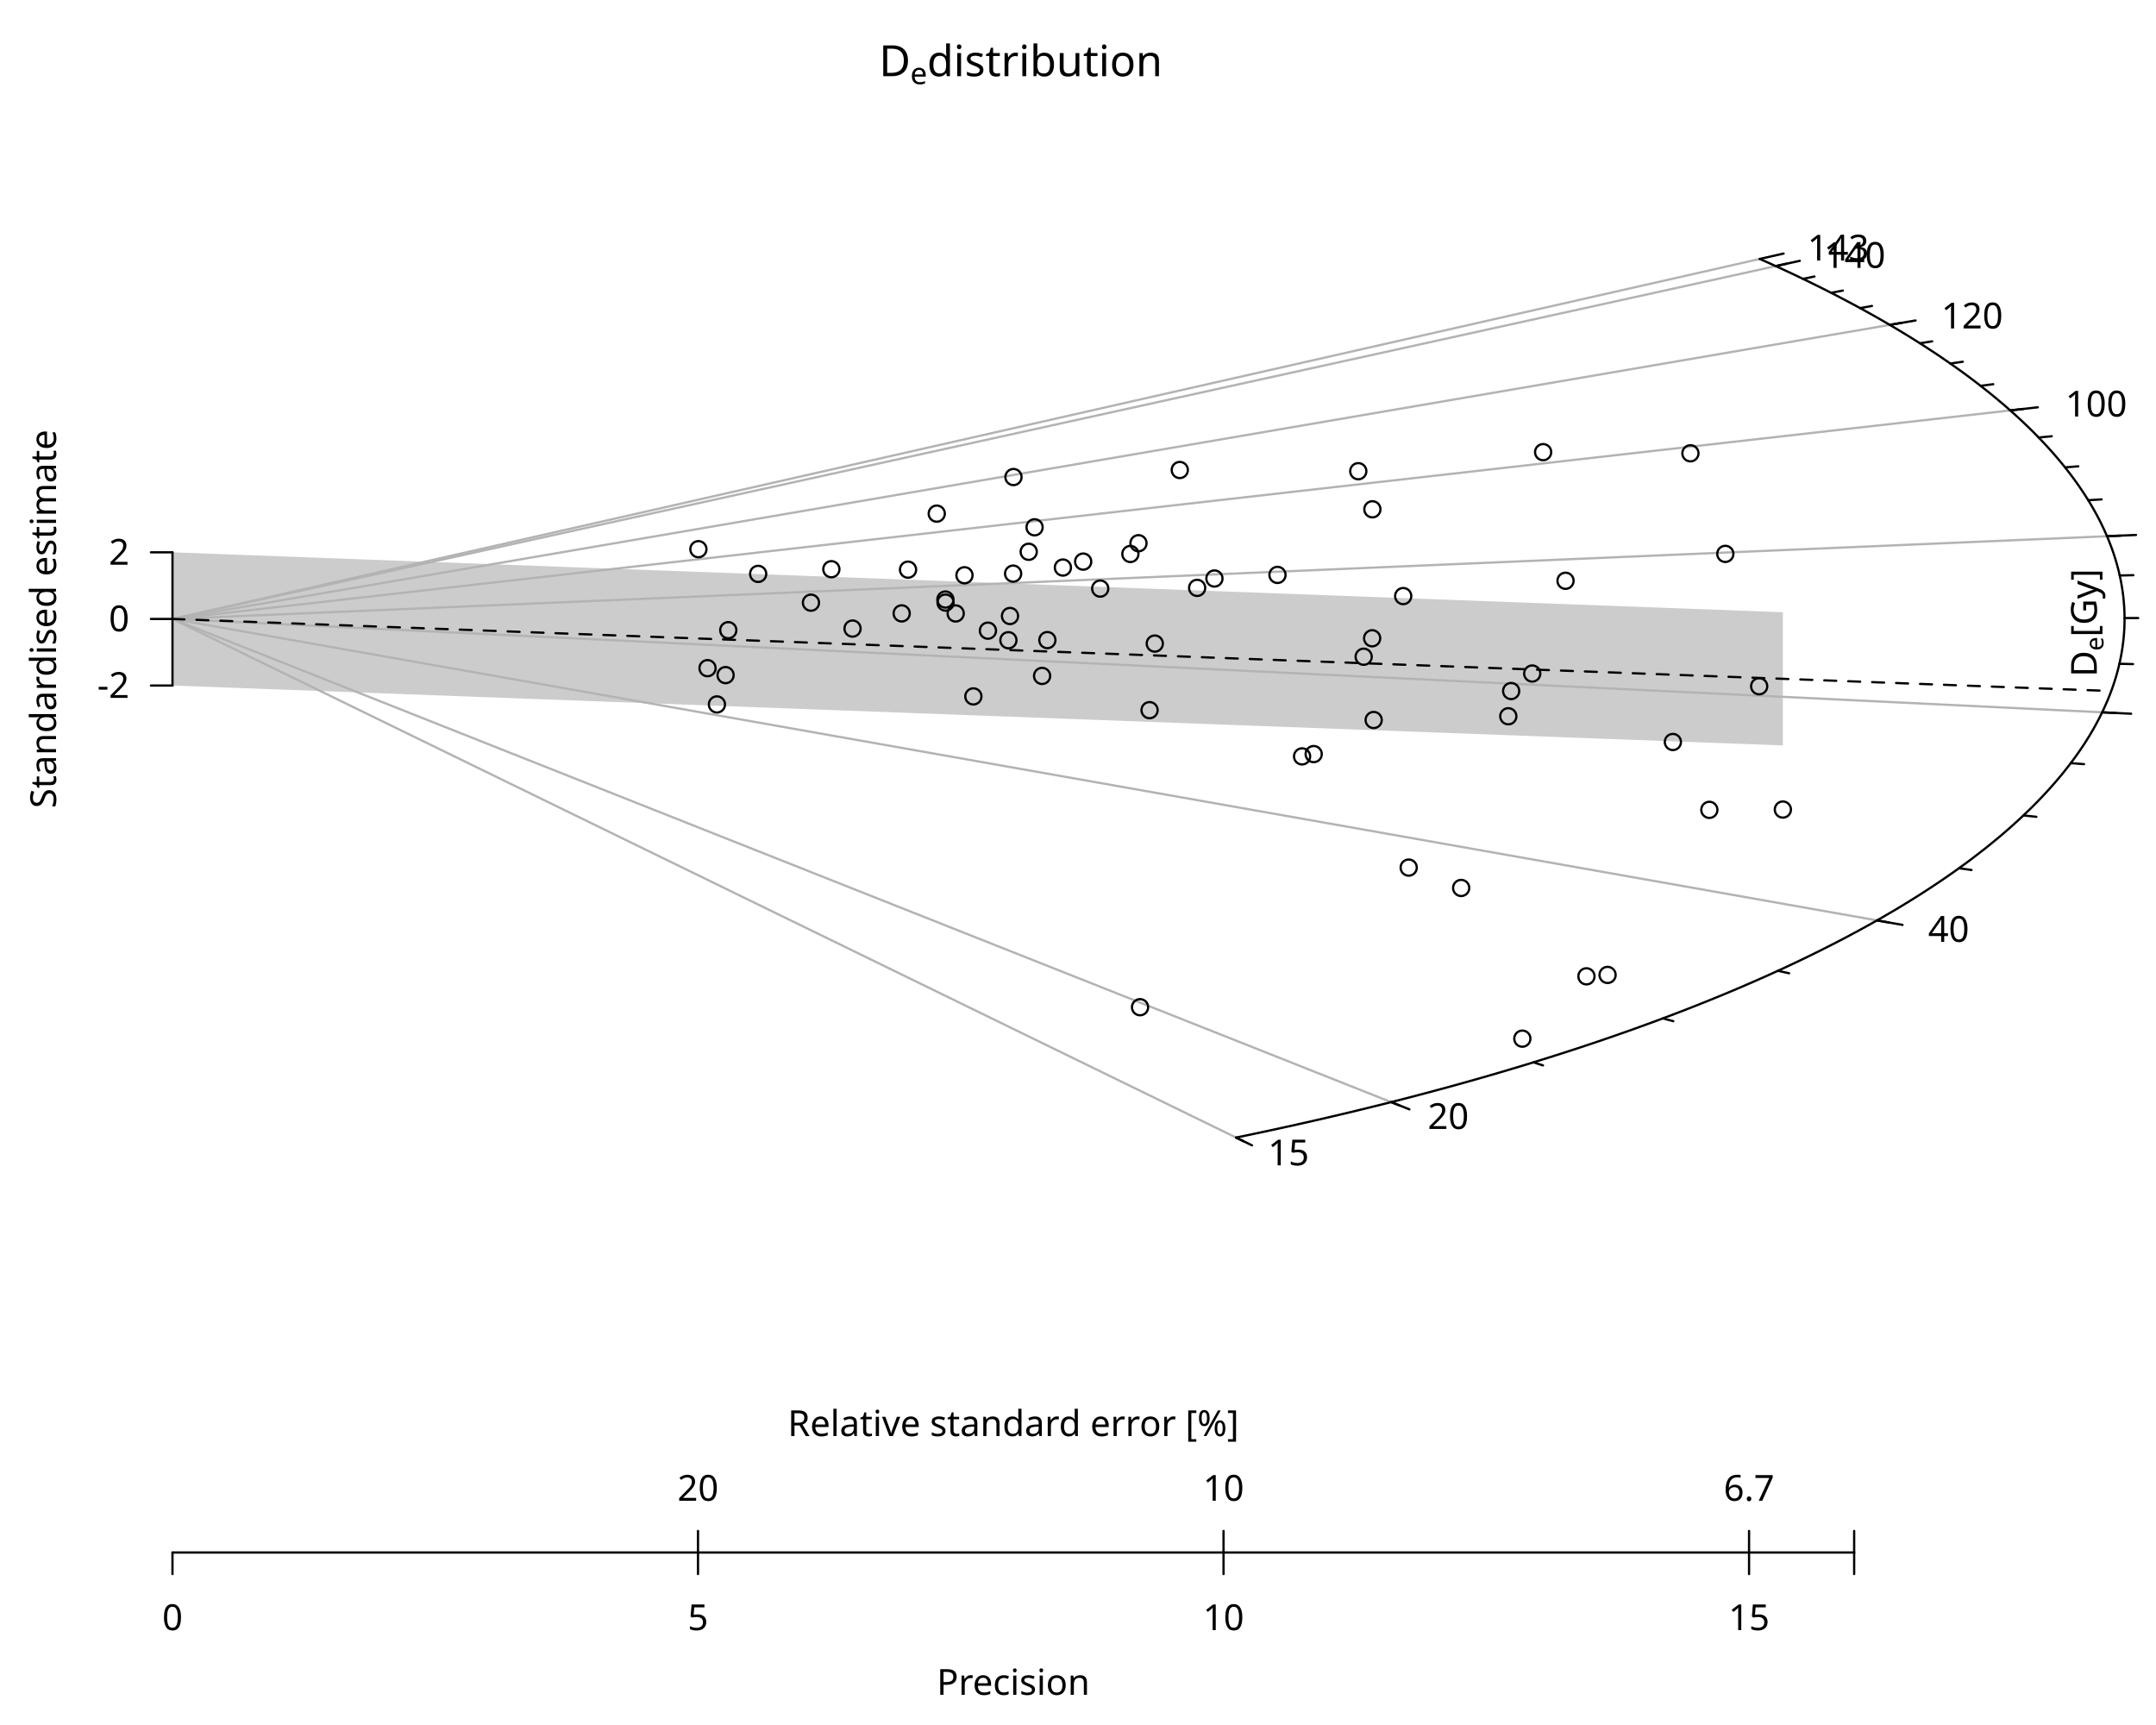
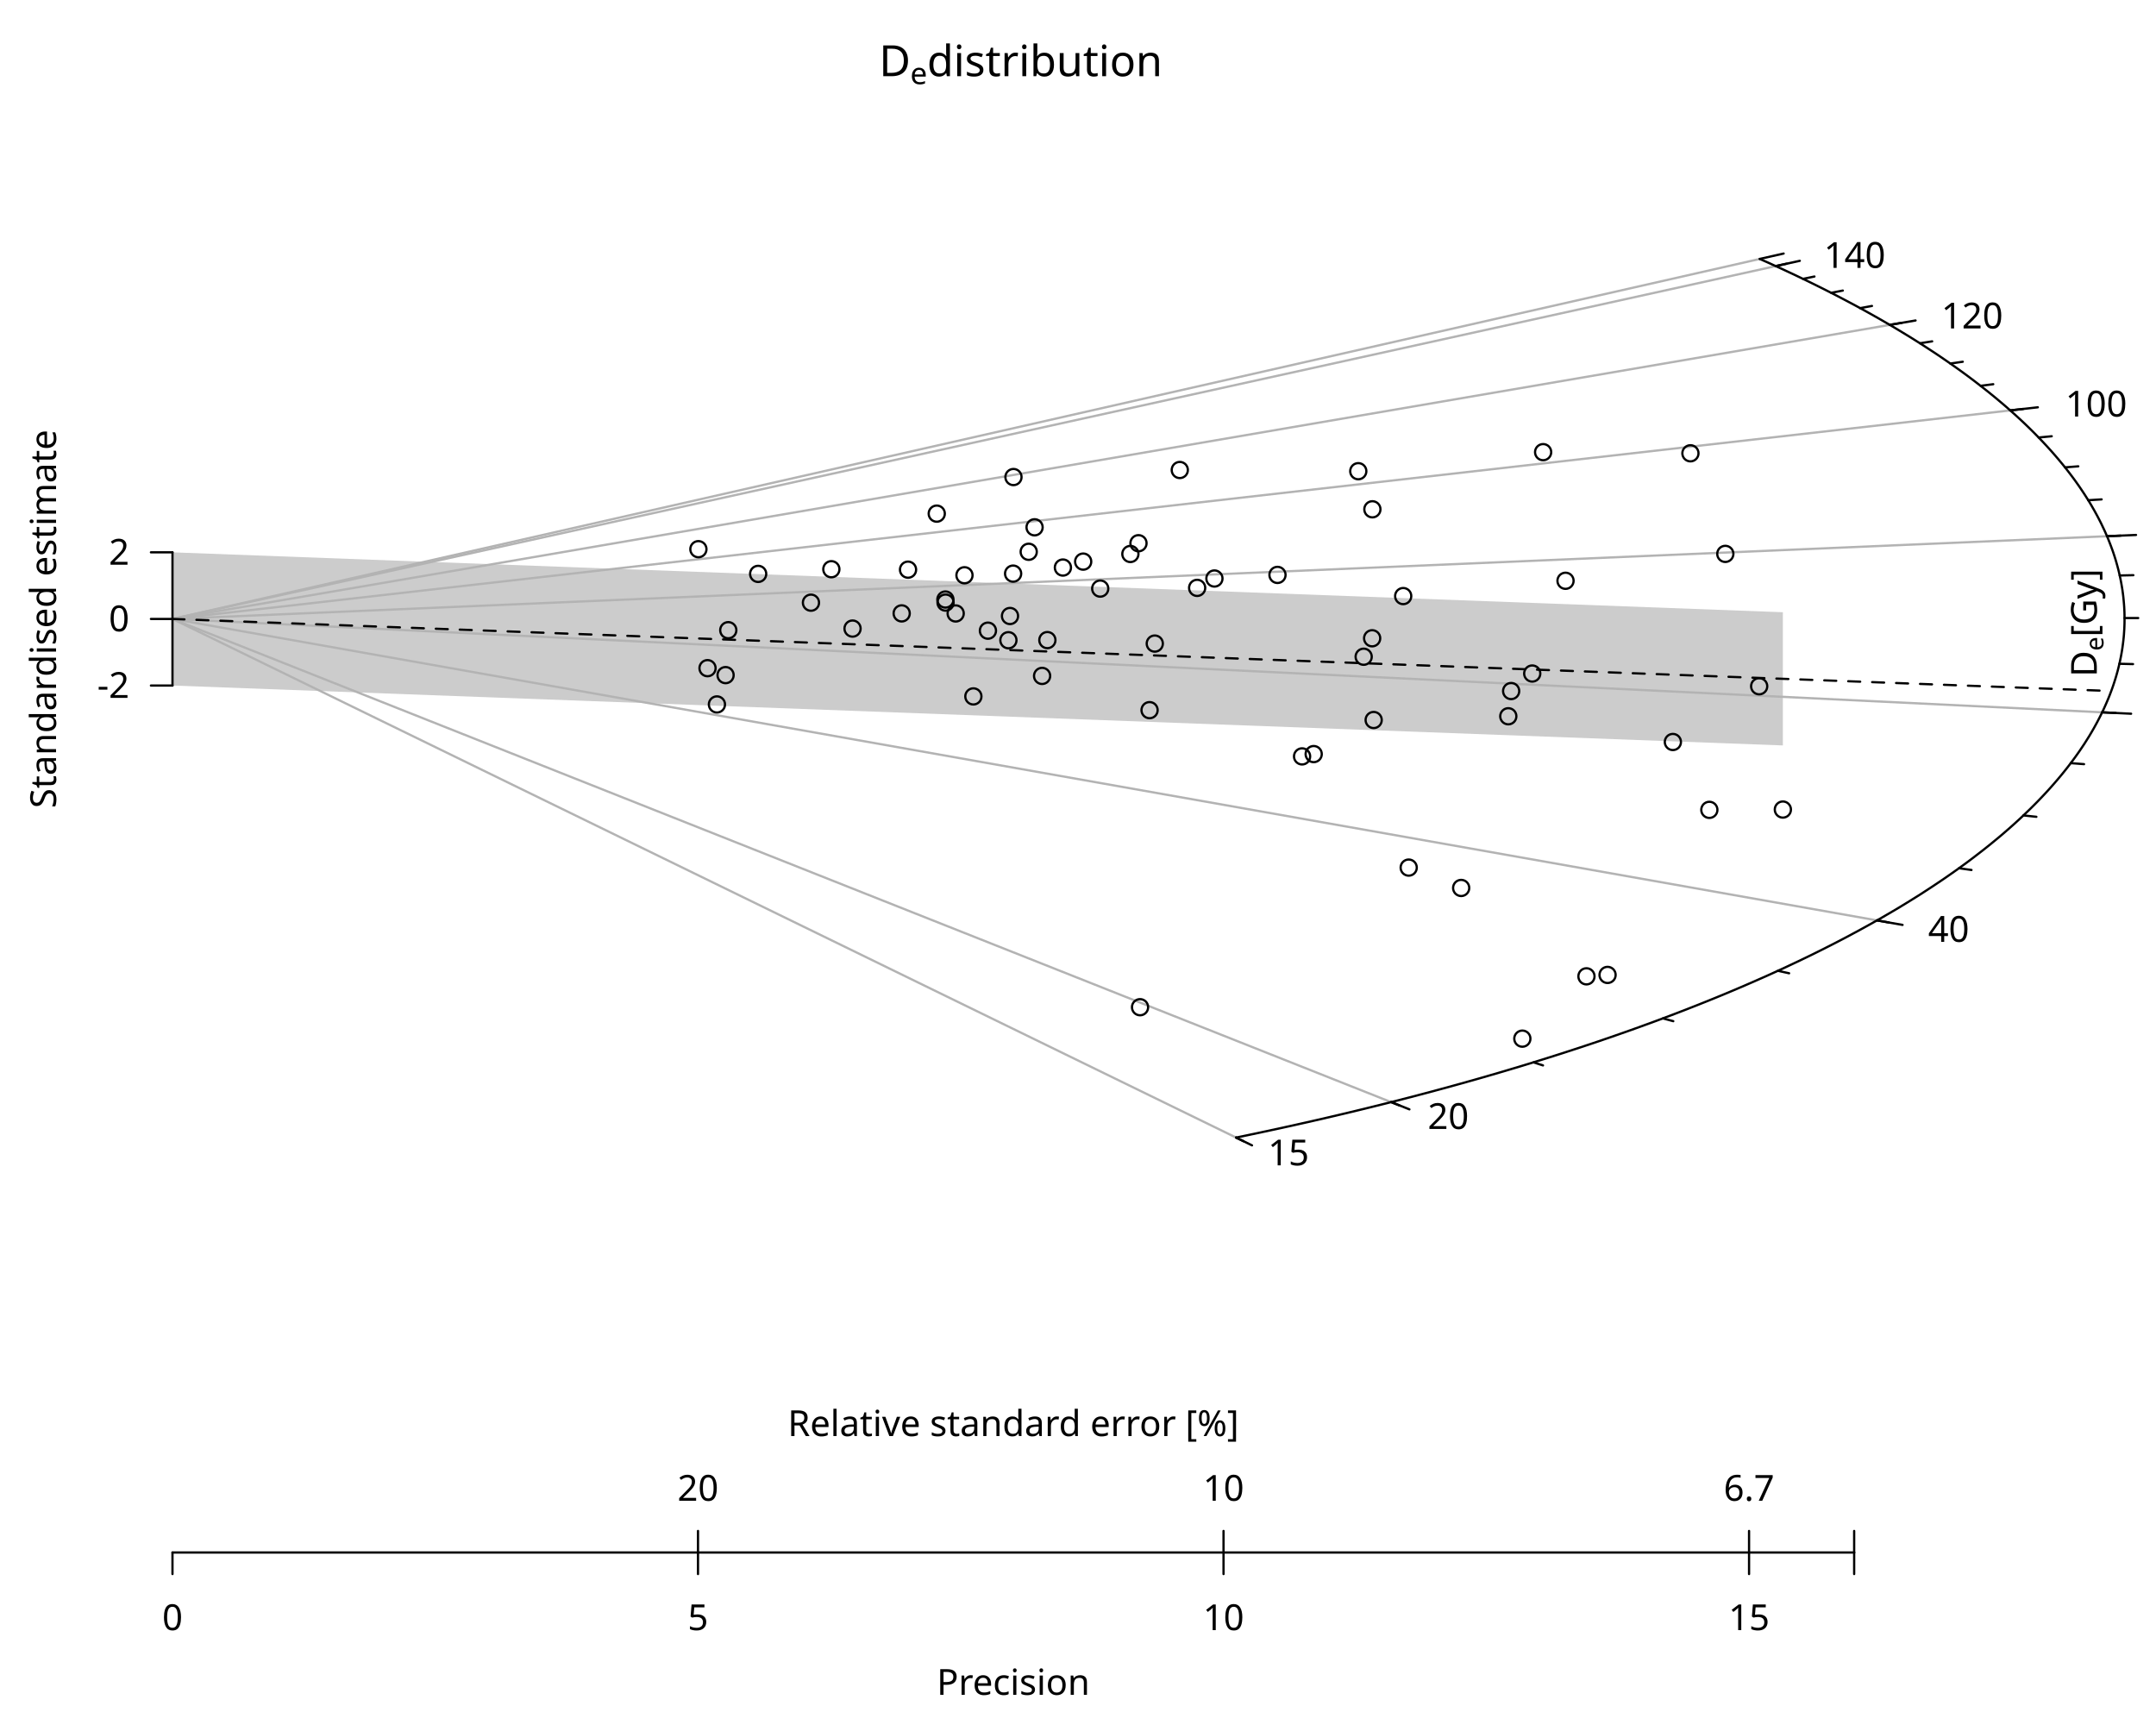
<svg xmlns="http://www.w3.org/2000/svg" class="svglite" data-engine-version="2.0" width="720.00pt" height="576.00pt" viewBox="0 0 720.00 576.00">
  <defs>
    <style type="text/css">
    .svglite line, .svglite polyline, .svglite polygon, .svglite path, .svglite rect, .svglite circle {
      fill: none;
      stroke: #000000;
      stroke-linecap: round;
      stroke-linejoin: round;
      stroke-miterlimit: 10.00;
    }
  </style>
  </defs>
  <rect width="100%" height="100%" style="stroke: none; fill: #FFFFFF;" />
  <defs>
    <clipPath id="cpMC4wMHw3MjAuMDB8MC4wMHw1NzYuMDA=">
      <rect x="0.00" y="0.00" width="720.00" height="576.00" />
    </clipPath>
  </defs>
  <g clip-path="url(#cpMC4wMHw3MjAuMDB8MC4wMHw1NzYuMDA=)">
    <text transform="translate(18.72,206.67) rotate(-90)" text-anchor="middle" style="font-size: 12.00px; font-family: sans;" textLength="119.42px" lengthAdjust="spacingAndGlyphs">Standardised estimate</text>
    <polygon points="57.60,228.91 57.60,184.43 595.39,204.43 595.39,248.91 " style="stroke-width: 0.75; stroke: none; fill: #CCCCCC;" />
    <polyline points="57.60,206.67 412.79,379.85 " style="stroke-width: 0.75; stroke: #B3B3B3;" />
    <polyline points="57.60,206.67 587.69,86.46 " style="stroke-width: 0.75; stroke: #B3B3B3;" />
    <polyline points="57.60,206.67 464.57,368.01 " style="stroke-width: 0.75; stroke: #B3B3B3;" />
    <polyline points="57.60,206.67 626.82,307.33 " style="stroke-width: 0.75; stroke: #B3B3B3;" />
    <polyline points="57.60,206.67 702.02,237.85 " style="stroke-width: 0.75; stroke: #B3B3B3;" />
    <polyline points="57.60,206.67 703.64,179.05 " style="stroke-width: 0.75; stroke: #B3B3B3;" />
    <polyline points="57.60,206.67 671.33,137.04 " style="stroke-width: 0.75; stroke: #B3B3B3;" />
    <polyline points="57.60,206.67 631.10,108.48 " style="stroke-width: 0.75; stroke: #B3B3B3;" />
    <polyline points="57.60,206.67 593.01,88.85 " style="stroke-width: 0.75; stroke: #B3B3B3;" />
    <polyline points="57.60,206.67 705.05,230.74 " style="stroke-width: 0.75; stroke-dasharray: 4.00,4.00;" />
    <polygon points="412.79,379.85 413.52,379.70 414.26,379.55 415.00,379.40 415.74,379.24 416.48,379.09 417.23,378.93 417.98,378.77 418.73,378.62 419.48,378.46 420.24,378.30 421.00,378.14 421.76,377.97 422.52,377.81 423.29,377.65 424.06,377.48 424.83,377.31 425.60,377.15 426.38,376.98 427.16,376.81 427.94,376.64 428.72,376.47 429.51,376.29 430.30,376.12 431.09,375.95 431.88,375.77 432.68,375.59 433.48,375.41 434.28,375.23 435.08,375.05 435.89,374.87 436.70,374.69 437.51,374.51 438.32,374.32 439.14,374.13 439.96,373.95 440.78,373.76 441.61,373.57 442.43,373.38 443.26,373.18 444.10,372.99 444.93,372.79 445.77,372.60 446.61,372.40 447.45,372.20 448.30,372.00 449.15,371.80 450.00,371.60 450.85,371.39 451.71,371.19 452.57,370.98 453.43,370.77 454.29,370.56 455.16,370.35 456.03,370.14 456.90,369.92 457.77,369.71 458.65,369.49 459.53,369.27 460.42,369.06 461.30,368.83 462.19,368.61 463.08,368.39 463.97,368.16 464.87,367.94 465.77,367.71 466.67,367.48 467.58,367.25 468.48,367.01 469.39,366.78 470.31,366.54 471.22,366.31 472.14,366.07 473.06,365.83 473.98,365.58 474.91,365.34 475.84,365.09 476.77,364.85 477.70,364.60 478.64,364.35 479.58,364.09 480.52,363.84 481.47,363.58 482.41,363.33 483.36,363.07 484.32,362.81 485.27,362.54 486.23,362.28 487.19,362.01 488.15,361.75 489.12,361.48 490.09,361.20 491.06,360.93 492.03,360.66 493.01,360.38 493.99,360.10 494.97,359.82 495.96,359.54 496.94,359.25 497.93,358.96 498.93,358.68 499.92,358.39 500.92,358.09 501.92,357.80 502.92,357.50 503.93,357.20 504.93,356.90 505.94,356.60 506.96,356.30 507.97,355.99 508.99,355.68 510.01,355.37 511.03,355.06 512.06,354.74 513.09,354.42 514.12,354.10 515.15,353.78 516.18,353.46 517.22,353.13 518.26,352.81 519.30,352.47 520.35,352.14 521.39,351.81 522.44,351.47 523.49,351.13 524.55,350.79 525.60,350.44 526.66,350.10 527.72,349.75 528.78,349.40 529.85,349.04 530.91,348.69 531.98,348.33 533.05,347.97 534.13,347.61 535.20,347.24 536.28,346.87 537.36,346.50 538.44,346.13 539.52,345.75 540.61,345.37 541.69,344.99 542.78,344.61 543.87,344.22 544.97,343.84 546.06,343.44 547.16,343.05 548.26,342.65 549.35,342.25 550.46,341.85 551.56,341.45 552.66,341.04 553.77,340.63 554.88,340.22 555.99,339.80 557.10,339.38 558.21,338.96 559.32,338.54 560.44,338.11 561.55,337.68 562.67,337.25 563.79,336.81 564.91,336.37 566.03,335.93 567.15,335.49 568.27,335.04 569.40,334.59 570.52,334.14 571.65,333.68 572.78,333.22 573.90,332.76 575.03,332.30 576.16,331.83 577.29,331.36 578.42,330.88 579.55,330.41 580.68,329.92 581.82,329.44 582.95,328.95 584.08,328.46 585.21,327.97 586.35,327.47 587.48,326.97 588.62,326.47 589.75,325.97 590.88,325.46 592.02,324.94 593.15,324.43 594.28,323.91 595.42,323.39 596.55,322.86 597.68,322.33 598.81,321.80 599.95,321.26 601.08,320.73 602.21,320.18 603.34,319.64 604.47,319.09 605.59,318.54 606.72,317.98 607.85,317.42 608.97,316.86 610.09,316.29 611.22,315.72 612.34,315.15 613.46,314.57 614.58,313.99 615.69,313.41 616.81,312.82 617.92,312.23 619.03,311.63 620.14,311.04 621.25,310.43 622.35,309.83 623.46,309.22 624.56,308.61 625.66,307.99 626.75,307.37 627.85,306.75 628.94,306.12 630.02,305.49 631.11,304.86 632.19,304.22 633.27,303.58 634.35,302.94 635.42,302.29 636.49,301.64 637.56,300.98 638.62,300.32 639.68,299.66 640.74,299.00 641.79,298.33 642.83,297.65 643.88,296.97 644.92,296.29 645.95,295.61 646.98,294.92 648.01,294.23 649.03,293.54 650.05,292.84 651.06,292.13 652.07,291.43 653.07,290.72 654.07,290.01 655.06,289.29 656.05,288.57 657.03,287.85 658.01,287.12 658.98,286.39 659.94,285.65 660.90,284.91 661.86,284.17 662.80,283.43 663.74,282.68 664.68,281.93 665.60,281.17 666.53,280.41 667.44,279.65 668.35,278.89 669.25,278.12 670.14,277.34 671.03,276.57 671.91,275.79 672.78,275.01 673.64,274.22 674.50,273.43 675.35,272.64 676.19,271.84 677.02,271.04 677.85,270.24 678.66,269.44 679.47,268.63 680.27,267.82 681.06,267.00 681.85,266.18 682.62,265.36 683.38,264.54 684.14,263.71 684.89,262.88 685.62,262.05 686.35,261.21 687.07,260.37 687.78,259.53 688.48,258.69 689.17,257.84 689.85,256.99 690.52,256.14 691.18,255.28 691.83,254.42 692.47,253.56 693.10,252.70 693.72,251.83 694.33,250.97 694.92,250.10 695.51,249.22 696.09,248.35 696.65,247.47 697.20,246.59 697.75,245.71 698.28,244.82 698.80,243.93 699.31,243.04 699.80,242.15 700.29,241.26 700.76,240.36 701.22,239.47 701.67,238.57 702.11,237.67 702.54,236.76 702.95,235.86 703.35,234.95 703.74,234.05 704.12,233.14 704.49,232.23 704.84,231.31 705.18,230.40 705.51,229.48 705.82,228.57 706.12,227.65 706.41,226.73 706.69,225.81 706.95,224.89 707.21,223.96 707.44,223.04 707.67,222.11 707.88,221.19 708.08,220.26 708.27,219.33 708.44,218.41 708.60,217.48 708.75,216.55 708.88,215.62 709.00,214.69 709.11,213.75 709.21,212.82 709.29,211.89 709.35,210.96 709.41,210.03 709.45,209.09 709.48,208.16 709.49,207.23 709.49,206.29 709.48,205.36 709.46,204.43 709.42,203.49 709.37,202.56 709.30,201.63 709.22,200.70 709.13,199.76 709.03,198.83 708.91,197.90 708.78,196.97 708.63,196.04 708.47,195.11 708.30,194.18 708.12,193.26 707.92,192.33 707.71,191.40 707.49,190.48 707.25,189.55 707.00,188.63 706.74,187.71 706.47,186.79 706.18,185.87 705.88,184.95 705.57,184.03 705.24,183.12 704.90,182.20 704.55,181.29 704.19,180.38 703.82,179.47 703.43,178.56 703.03,177.65 702.62,176.75 702.19,175.85 701.76,174.94 701.31,174.04 700.85,173.15 700.38,172.25 699.89,171.36 699.40,170.47 698.89,169.58 698.38,168.69 697.85,167.80 697.31,166.92 696.75,166.04 696.19,165.16 695.62,164.29 695.03,163.41 694.44,162.54 693.83,161.67 693.22,160.81 692.59,159.94 691.95,159.08 691.30,158.22 690.65,157.37 689.98,156.51 689.30,155.66 688.61,154.81 687.91,153.97 687.21,153.13 686.49,152.29 685.76,151.45 685.03,150.62 684.28,149.79 683.53,148.96 682.76,148.14 681.99,147.31 681.21,146.50 680.42,145.68 679.62,144.87 678.82,144.06 678.00,143.25 677.18,142.45 676.35,141.65 675.51,140.85 674.66,140.06 673.80,139.27 672.94,138.48 672.07,137.70 671.19,136.92 670.31,136.14 669.42,135.37 668.52,134.60 667.61,133.84 666.70,133.07 665.78,132.31 664.85,131.56 663.92,130.80 662.98,130.06 662.03,129.31 661.08,128.57 660.12,127.83 659.16,127.09 658.19,126.36 657.22,125.63 656.24,124.91 655.25,124.19 654.26,123.47 653.26,122.76 652.26,122.05 651.25,121.34 650.24,120.64 649.22,119.94 648.20,119.24 647.18,118.55 646.15,117.86 645.11,117.18 644.07,116.50 643.03,115.82 641.98,115.14 640.93,114.47 639.88,113.81 638.82,113.14 637.76,112.48 636.69,111.83 635.62,111.18 634.55,110.53 633.47,109.88 632.40,109.24 631.31,108.60 630.23,107.97 629.14,107.34 628.05,106.71 626.96,106.09 625.86,105.47 624.76,104.85 623.66,104.24 622.56,103.63 621.46,103.02 620.35,102.42 619.24,101.82 618.13,101.23 617.02,100.64 615.90,100.05 614.78,99.46 613.67,98.88 612.55,98.30 611.43,97.73 610.30,97.16 609.18,96.59 608.06,96.03 606.93,95.47 605.80,94.91 604.68,94.36 603.55,93.81 602.42,93.26 601.29,92.72 600.16,92.18 599.03,91.64 597.89,91.11 596.76,90.58 595.63,90.05 594.50,89.53 593.36,89.01 592.23,88.50 591.10,87.98 589.96,87.47 588.83,86.97 587.69,86.46 1180.80,86.46 1180.80,379.85 " style="stroke-width: 0.75; stroke: none; fill: #FFFFFF;" />
    <text x="293.58" y="25.44" style="font-size: 14.40px; font-family: sans;" textLength="10.40px" lengthAdjust="spacingAndGlyphs">D</text>
    <text x="303.98" y="28.10" style="font-size: 10.08px; font-family: sans;" textLength="5.61px" lengthAdjust="spacingAndGlyphs">e</text>
    <text x="309.59" y="25.44" style="font-size: 14.40px; font-family: sans;" textLength="73.64px" lengthAdjust="spacingAndGlyphs"> distribution</text>
    <line x1="57.60" y1="518.40" x2="584.10" y2="518.40" style="stroke-width: 0.75;" />
    <line x1="57.60" y1="518.40" x2="57.60" y2="525.60" style="stroke-width: 0.75;" />
    <line x1="233.10" y1="518.40" x2="233.10" y2="525.60" style="stroke-width: 0.75;" />
    <line x1="408.60" y1="518.40" x2="408.60" y2="525.60" style="stroke-width: 0.75;" />
    <line x1="584.10" y1="518.40" x2="584.10" y2="525.60" style="stroke-width: 0.75;" />
    <text x="57.60" y="544.32" text-anchor="middle" style="font-size: 12.00px; font-family: sans;" textLength="6.67px" lengthAdjust="spacingAndGlyphs">0</text>
    <text x="233.10" y="544.32" text-anchor="middle" style="font-size: 12.00px; font-family: sans;" textLength="6.67px" lengthAdjust="spacingAndGlyphs">5</text>
    <text x="408.60" y="544.32" text-anchor="middle" style="font-size: 12.00px; font-family: sans;" textLength="13.35px" lengthAdjust="spacingAndGlyphs">10</text>
    <text x="584.10" y="544.32" text-anchor="middle" style="font-size: 12.00px; font-family: sans;" textLength="13.35px" lengthAdjust="spacingAndGlyphs">15</text>
    <polyline points="584.10,518.40 619.20,518.40 " style="stroke-width: 0.75;" />
    <line x1="619.20" y1="518.40" x2="619.20" y2="511.20" style="stroke-width: 0.75;" />
    <line x1="619.20" y1="518.40" x2="619.20" y2="525.60" style="stroke-width: 0.75;" />
    <text x="338.40" y="479.52" text-anchor="middle" style="font-size: 12.00px; font-family: sans;" textLength="142.74px" lengthAdjust="spacingAndGlyphs">Relative standard error [%]</text>
    <text x="338.40" y="565.92" text-anchor="middle" style="font-size: 12.00px; font-family: sans;" textLength="49.36px" lengthAdjust="spacingAndGlyphs">Precision</text>
    <line x1="233.10" y1="518.40" x2="233.10" y2="511.20" style="stroke-width: 0.75;" />
    <line x1="408.60" y1="518.40" x2="408.60" y2="511.20" style="stroke-width: 0.75;" />
    <line x1="584.10" y1="518.40" x2="584.10" y2="511.20" style="stroke-width: 0.75;" />
    <text x="233.10" y="501.12" text-anchor="middle" style="font-size: 12.00px; font-family: sans;" textLength="13.35px" lengthAdjust="spacingAndGlyphs">20</text>
    <text x="408.60" y="501.12" text-anchor="middle" style="font-size: 12.00px; font-family: sans;" textLength="13.35px" lengthAdjust="spacingAndGlyphs">10</text>
    <text x="584.10" y="501.12" text-anchor="middle" style="font-size: 12.00px; font-family: sans;" textLength="16.68px" lengthAdjust="spacingAndGlyphs">6.7</text>
    <polyline points="412.79,379.85 415.27,381.07 " style="stroke-width: 0.75;" />
    <polyline points="464.57,368.01 467.42,369.14 " style="stroke-width: 0.75;" />
    <polyline points="512.11,354.73 515.29,355.76 " style="stroke-width: 0.75;" />
    <polyline points="555.32,340.05 558.80,340.99 " style="stroke-width: 0.75;" />
    <polyline points="593.73,324.16 597.48,324.99 " style="stroke-width: 0.75;" />
    <polyline points="626.82,307.33 630.81,308.04 " style="stroke-width: 0.75;" />
    <polyline points="654.20,289.91 658.38,290.50 " style="stroke-width: 0.75;" />
    <polyline points="675.72,272.28 680.05,272.74 " style="stroke-width: 0.75;" />
    <polyline points="691.53,254.82 695.97,255.16 " style="stroke-width: 0.75;" />
    <polyline points="702.02,237.85 706.53,238.07 " style="stroke-width: 0.75;" />
    <polyline points="707.78,221.64 712.33,221.75 " style="stroke-width: 0.75;" />
    <polyline points="709.49,206.38 714.06,206.37 " style="stroke-width: 0.75;" />
    <polyline points="707.88,192.16 712.44,192.06 " style="stroke-width: 0.75;" />
    <polyline points="703.64,179.05 708.16,178.86 " style="stroke-width: 0.75;" />
    <polyline points="697.37,167.03 701.85,166.75 " style="stroke-width: 0.75;" />
    <polyline points="689.62,156.06 694.05,155.71 " style="stroke-width: 0.75;" />
    <polyline points="680.82,146.09 685.18,145.67 " style="stroke-width: 0.75;" />
    <polyline points="671.33,137.04 675.63,136.56 " style="stroke-width: 0.75;" />
    <polyline points="661.42,128.83 665.65,128.29 " style="stroke-width: 0.75;" />
    <polyline points="651.32,121.39 655.47,120.79 " style="stroke-width: 0.75;" />
    <polyline points="641.17,114.62 645.25,113.98 " style="stroke-width: 0.75;" />
    <polyline points="631.10,108.48 635.12,107.79 " style="stroke-width: 0.75;" />
    <polyline points="621.20,102.89 625.15,102.16 " style="stroke-width: 0.75;" />
    <polyline points="611.53,97.78 615.41,97.02 " style="stroke-width: 0.75;" />
    <polyline points="602.13,93.12 605.94,92.33 " style="stroke-width: 0.75;" />
    <polyline points="593.01,88.85 596.76,88.03 " style="stroke-width: 0.75;" />
    <polyline points="412.79,379.85 418.11,382.45 " style="stroke-width: 0.75;" />
    <polyline points="587.69,86.46 595.65,84.66 " style="stroke-width: 0.75;" />
    <polyline points="464.57,368.01 470.68,370.43 " style="stroke-width: 0.75;" />
    <polyline points="626.82,307.33 635.36,308.84 " style="stroke-width: 0.75;" />
    <polyline points="702.02,237.85 711.69,238.32 " style="stroke-width: 0.75;" />
    <polyline points="703.64,179.05 713.33,178.63 " style="stroke-width: 0.75;" />
    <polyline points="671.33,137.04 680.54,136.00 " style="stroke-width: 0.75;" />
    <polyline points="631.10,108.48 639.71,107.01 " style="stroke-width: 0.75;" />
    <polyline points="593.01,88.85 601.05,87.09 " style="stroke-width: 0.75;" />
    <polyline points="412.79,379.85 413.52,379.70 414.26,379.55 415.00,379.40 415.74,379.24 416.48,379.09 417.23,378.93 417.98,378.77 418.73,378.62 419.48,378.46 420.24,378.30 421.00,378.14 421.76,377.97 422.52,377.81 423.29,377.65 424.06,377.48 424.83,377.31 425.60,377.15 426.38,376.98 427.16,376.81 427.94,376.64 428.72,376.47 429.51,376.29 430.30,376.12 431.09,375.95 431.88,375.77 432.68,375.59 433.48,375.41 434.28,375.23 435.08,375.05 435.89,374.87 436.70,374.69 437.51,374.51 438.32,374.32 439.14,374.13 439.96,373.95 440.78,373.76 441.61,373.57 442.43,373.38 443.26,373.18 444.10,372.99 444.93,372.79 445.77,372.60 446.61,372.40 447.45,372.20 448.30,372.00 449.15,371.80 450.00,371.60 450.85,371.39 451.71,371.19 452.57,370.98 453.43,370.77 454.29,370.56 455.16,370.35 456.03,370.14 456.90,369.92 457.77,369.71 458.65,369.49 459.53,369.27 460.42,369.06 461.30,368.83 462.19,368.61 463.08,368.39 463.97,368.16 464.87,367.94 465.77,367.71 466.67,367.48 467.58,367.25 468.48,367.01 469.39,366.78 470.31,366.54 471.22,366.31 472.14,366.07 473.06,365.83 473.98,365.58 474.91,365.34 475.84,365.09 476.77,364.85 477.70,364.60 478.64,364.35 479.58,364.09 480.52,363.84 481.47,363.58 482.41,363.33 483.36,363.07 484.32,362.81 485.27,362.54 486.23,362.28 487.19,362.01 488.15,361.75 489.12,361.48 490.09,361.20 491.06,360.93 492.03,360.66 493.01,360.38 493.99,360.10 494.97,359.82 495.96,359.54 496.94,359.25 497.93,358.96 498.93,358.68 499.92,358.39 500.92,358.09 501.92,357.80 502.92,357.50 503.93,357.20 504.93,356.90 505.94,356.60 506.96,356.30 507.97,355.99 508.99,355.68 510.01,355.37 511.03,355.06 512.06,354.74 513.09,354.42 514.12,354.10 515.15,353.78 516.18,353.46 517.22,353.13 518.26,352.81 519.30,352.47 520.35,352.14 521.39,351.81 522.44,351.47 523.49,351.13 524.55,350.79 525.60,350.44 526.66,350.10 527.72,349.75 528.78,349.40 529.85,349.04 530.91,348.69 531.98,348.33 533.05,347.97 534.13,347.61 535.20,347.24 536.28,346.87 537.36,346.50 538.44,346.13 539.52,345.75 540.61,345.37 541.69,344.99 542.78,344.61 543.87,344.22 544.97,343.84 546.06,343.44 547.16,343.05 548.26,342.65 549.35,342.25 550.46,341.85 551.56,341.45 552.66,341.04 553.77,340.63 554.88,340.22 555.99,339.80 557.10,339.38 558.21,338.96 559.32,338.54 560.44,338.11 561.55,337.68 562.67,337.25 563.79,336.81 564.91,336.37 566.03,335.93 567.15,335.49 568.27,335.04 569.40,334.59 570.52,334.14 571.65,333.68 572.78,333.22 573.90,332.76 575.03,332.30 576.16,331.83 577.29,331.36 578.42,330.88 579.55,330.41 580.68,329.92 581.82,329.44 582.95,328.95 584.08,328.46 585.21,327.97 586.35,327.47 587.48,326.97 588.62,326.47 589.75,325.97 590.88,325.46 592.02,324.94 593.15,324.43 594.28,323.91 595.42,323.39 596.55,322.86 597.68,322.33 598.81,321.80 599.95,321.26 601.08,320.73 602.21,320.18 603.34,319.64 604.47,319.09 605.59,318.54 606.72,317.98 607.85,317.42 608.97,316.86 610.09,316.29 611.22,315.72 612.34,315.15 613.46,314.57 614.58,313.99 615.69,313.41 616.81,312.82 617.92,312.23 619.03,311.63 620.14,311.04 621.25,310.43 622.35,309.83 623.46,309.22 624.56,308.61 625.66,307.99 626.75,307.37 627.85,306.75 628.94,306.12 630.02,305.49 631.11,304.86 632.19,304.22 633.27,303.58 634.35,302.94 635.42,302.29 636.49,301.64 637.56,300.98 638.62,300.32 639.68,299.66 640.74,299.00 641.79,298.33 642.83,297.65 643.88,296.97 644.92,296.29 645.95,295.61 646.98,294.92 648.01,294.23 649.03,293.54 650.05,292.84 651.06,292.13 652.07,291.43 653.07,290.72 654.07,290.01 655.06,289.29 656.05,288.57 657.03,287.85 658.01,287.12 658.98,286.39 659.94,285.65 660.90,284.91 661.86,284.17 662.80,283.43 663.74,282.68 664.68,281.93 665.60,281.17 666.53,280.41 667.44,279.65 668.35,278.89 669.25,278.12 670.14,277.34 671.03,276.57 671.91,275.79 672.78,275.01 673.64,274.22 674.50,273.43 675.35,272.64 676.19,271.84 677.02,271.04 677.85,270.24 678.66,269.44 679.47,268.63 680.27,267.82 681.06,267.00 681.85,266.18 682.62,265.36 683.38,264.54 684.14,263.71 684.89,262.88 685.62,262.05 686.35,261.21 687.07,260.37 687.78,259.53 688.48,258.69 689.17,257.84 689.85,256.99 690.52,256.14 691.18,255.28 691.83,254.42 692.47,253.56 693.10,252.70 693.72,251.83 694.33,250.97 694.92,250.10 695.51,249.22 696.09,248.35 696.65,247.47 697.20,246.59 697.75,245.71 698.28,244.82 698.80,243.93 699.31,243.04 699.80,242.15 700.29,241.26 700.76,240.36 701.22,239.47 701.67,238.57 702.11,237.67 702.54,236.76 702.95,235.86 703.35,234.95 703.74,234.05 704.12,233.14 704.49,232.23 704.84,231.31 705.18,230.40 705.51,229.48 705.82,228.57 706.12,227.65 706.41,226.73 706.69,225.81 706.95,224.89 707.21,223.96 707.44,223.04 707.67,222.11 707.88,221.19 708.08,220.26 708.27,219.33 708.44,218.41 708.60,217.48 708.75,216.55 708.88,215.62 709.00,214.69 709.11,213.75 709.21,212.82 709.29,211.89 709.35,210.96 709.41,210.03 709.45,209.09 709.48,208.16 709.49,207.23 709.49,206.29 709.48,205.36 709.46,204.43 709.42,203.49 709.37,202.56 709.30,201.63 709.22,200.70 709.13,199.76 709.03,198.83 708.91,197.90 708.78,196.97 708.63,196.04 708.47,195.11 708.30,194.18 708.12,193.26 707.92,192.33 707.71,191.40 707.49,190.48 707.25,189.55 707.00,188.63 706.74,187.71 706.47,186.79 706.18,185.87 705.88,184.95 705.57,184.03 705.24,183.12 704.90,182.20 704.55,181.29 704.19,180.38 703.82,179.47 703.43,178.56 703.03,177.65 702.62,176.75 702.19,175.85 701.76,174.94 701.31,174.04 700.85,173.15 700.38,172.25 699.89,171.36 699.40,170.47 698.89,169.58 698.38,168.69 697.85,167.80 697.31,166.92 696.75,166.04 696.19,165.16 695.62,164.29 695.03,163.41 694.44,162.54 693.83,161.67 693.22,160.81 692.59,159.94 691.95,159.08 691.30,158.22 690.65,157.37 689.98,156.51 689.30,155.66 688.61,154.81 687.91,153.97 687.21,153.13 686.49,152.29 685.76,151.45 685.03,150.62 684.28,149.79 683.53,148.96 682.76,148.14 681.99,147.31 681.21,146.50 680.42,145.68 679.62,144.87 678.82,144.06 678.00,143.25 677.18,142.45 676.35,141.65 675.51,140.85 674.66,140.06 673.80,139.27 672.94,138.48 672.07,137.70 671.19,136.92 670.31,136.14 669.42,135.37 668.52,134.60 667.61,133.84 666.70,133.07 665.78,132.31 664.85,131.56 663.92,130.80 662.98,130.06 662.03,129.31 661.08,128.57 660.12,127.83 659.16,127.09 658.19,126.36 657.22,125.63 656.24,124.91 655.25,124.19 654.26,123.47 653.26,122.76 652.26,122.05 651.25,121.34 650.24,120.64 649.22,119.94 648.20,119.24 647.18,118.55 646.15,117.86 645.11,117.18 644.07,116.50 643.03,115.82 641.98,115.14 640.93,114.47 639.88,113.81 638.82,113.14 637.76,112.48 636.69,111.83 635.62,111.18 634.55,110.53 633.47,109.88 632.40,109.24 631.31,108.60 630.23,107.97 629.14,107.34 628.05,106.71 626.96,106.09 625.86,105.47 624.76,104.85 623.66,104.24 622.56,103.63 621.46,103.02 620.35,102.42 619.24,101.82 618.13,101.23 617.02,100.64 615.90,100.05 614.78,99.46 613.67,98.88 612.55,98.30 611.43,97.73 610.30,97.16 609.18,96.59 608.06,96.03 606.93,95.47 605.80,94.91 604.68,94.36 603.55,93.81 602.42,93.26 601.29,92.72 600.16,92.18 599.03,91.64 597.89,91.11 596.76,90.58 595.63,90.05 594.50,89.53 593.36,89.01 592.23,88.50 591.10,87.98 589.96,87.47 588.83,86.97 587.69,86.46 " style="stroke-width: 0.75;" />
    <text x="423.44" y="389.12" style="font-size: 12.00px; font-family: sans;" textLength="13.35px" lengthAdjust="spacingAndGlyphs">15</text>
-     <text x="603.60" y="86.99" style="font-size: 12.00px; font-family: sans;" textLength="20.02px" lengthAdjust="spacingAndGlyphs">143</text>
    <text x="476.78" y="376.98" style="font-size: 12.00px; font-family: sans;" textLength="13.35px" lengthAdjust="spacingAndGlyphs">20</text>
    <text x="643.90" y="314.49" style="font-size: 12.00px; font-family: sans;" textLength="13.35px" lengthAdjust="spacingAndGlyphs">40</text>
    <text x="721.36" y="242.92" style="font-size: 12.00px; font-family: sans;" textLength="13.35px" lengthAdjust="spacingAndGlyphs">60</text>
    <text x="723.02" y="182.35" style="font-size: 12.00px; font-family: sans;" textLength="13.35px" lengthAdjust="spacingAndGlyphs">80</text>
    <text x="689.74" y="139.09" style="font-size: 12.00px; font-family: sans;" textLength="20.02px" lengthAdjust="spacingAndGlyphs">100</text>
    <text x="648.31" y="109.67" style="font-size: 12.00px; font-family: sans;" textLength="20.02px" lengthAdjust="spacingAndGlyphs">120</text>
    <text x="609.08" y="89.45" style="font-size: 12.00px; font-family: sans;" textLength="20.02px" lengthAdjust="spacingAndGlyphs">140</text>
    <text transform="translate(700.23,226.01) rotate(-90)" style="font-size: 12.00px; font-family: sans;" textLength="8.67px" lengthAdjust="spacingAndGlyphs">D</text>
    <text transform="translate(702.45,217.35) rotate(-90)" style="font-size: 8.40px; font-family: sans;" textLength="4.67px" lengthAdjust="spacingAndGlyphs">e</text>
    <text transform="translate(700.23,212.67) rotate(-90)" style="font-size: 12.00px; font-family: sans;" textLength="25.34px" lengthAdjust="spacingAndGlyphs"> [Gy]</text>
    <circle cx="380.72" cy="336.32" r="2.70" style="stroke-width: 0.75;" />
    <circle cx="508.39" cy="346.82" r="2.70" style="stroke-width: 0.75;" />
    <circle cx="529.80" cy="326.01" r="2.70" style="stroke-width: 0.75;" />
    <circle cx="536.85" cy="325.54" r="2.70" style="stroke-width: 0.75;" />
    <circle cx="487.96" cy="296.50" r="2.70" style="stroke-width: 0.75;" />
    <circle cx="470.44" cy="289.70" r="2.70" style="stroke-width: 0.75;" />
    <circle cx="239.42" cy="235.22" r="2.70" style="stroke-width: 0.75;" />
    <circle cx="570.84" cy="270.42" r="2.70" style="stroke-width: 0.75;" />
    <circle cx="434.83" cy="252.57" r="2.70" style="stroke-width: 0.75;" />
    <circle cx="438.71" cy="251.80" r="2.70" style="stroke-width: 0.75;" />
    <circle cx="595.39" cy="270.32" r="2.70" style="stroke-width: 0.75;" />
    <circle cx="242.31" cy="225.43" r="2.70" style="stroke-width: 0.75;" />
    <circle cx="325.06" cy="232.54" r="2.70" style="stroke-width: 0.75;" />
    <circle cx="383.90" cy="237.13" r="2.70" style="stroke-width: 0.75;" />
    <circle cx="236.28" cy="223.11" r="2.70" style="stroke-width: 0.75;" />
    <circle cx="458.74" cy="240.42" r="2.70" style="stroke-width: 0.75;" />
    <circle cx="558.66" cy="247.76" r="2.70" style="stroke-width: 0.75;" />
    <circle cx="503.70" cy="239.17" r="2.70" style="stroke-width: 0.75;" />
    <circle cx="348.01" cy="225.70" r="2.70" style="stroke-width: 0.75;" />
    <circle cx="504.65" cy="230.75" r="2.70" style="stroke-width: 0.75;" />
    <circle cx="587.48" cy="229.15" r="2.70" style="stroke-width: 0.75;" />
    <circle cx="511.69" cy="224.90" r="2.70" style="stroke-width: 0.75;" />
    <circle cx="455.40" cy="219.29" r="2.70" style="stroke-width: 0.75;" />
    <circle cx="336.76" cy="213.78" r="2.70" style="stroke-width: 0.75;" />
    <circle cx="385.64" cy="214.90" r="2.70" style="stroke-width: 0.75;" />
    <circle cx="349.77" cy="213.74" r="2.70" style="stroke-width: 0.75;" />
    <circle cx="243.21" cy="210.43" r="2.70" style="stroke-width: 0.75;" />
    <circle cx="458.23" cy="213.13" r="2.70" style="stroke-width: 0.75;" />
    <circle cx="329.92" cy="210.59" r="2.70" style="stroke-width: 0.75;" />
    <circle cx="284.71" cy="209.89" r="2.70" style="stroke-width: 0.75;" />
    <circle cx="337.29" cy="205.69" r="2.70" style="stroke-width: 0.75;" />
    <circle cx="319.15" cy="204.84" r="2.70" style="stroke-width: 0.75;" />
    <circle cx="301.12" cy="204.82" r="2.70" style="stroke-width: 0.75;" />
    <circle cx="468.60" cy="199.04" r="2.70" style="stroke-width: 0.75;" />
    <circle cx="315.77" cy="201.21" r="2.70" style="stroke-width: 0.75;" />
    <circle cx="315.72" cy="200.19" r="2.70" style="stroke-width: 0.75;" />
    <circle cx="270.82" cy="201.24" r="2.70" style="stroke-width: 0.75;" />
    <circle cx="522.81" cy="193.93" r="2.70" style="stroke-width: 0.75;" />
    <circle cx="399.79" cy="196.30" r="2.70" style="stroke-width: 0.75;" />
    <circle cx="367.42" cy="196.54" r="2.70" style="stroke-width: 0.75;" />
    <circle cx="405.56" cy="193.17" r="2.70" style="stroke-width: 0.75;" />
    <circle cx="426.62" cy="191.97" r="2.70" style="stroke-width: 0.75;" />
    <circle cx="576.17" cy="184.95" r="2.70" style="stroke-width: 0.75;" />
    <circle cx="338.33" cy="191.54" r="2.70" style="stroke-width: 0.75;" />
    <circle cx="322.09" cy="192.09" r="2.70" style="stroke-width: 0.75;" />
    <circle cx="354.96" cy="189.51" r="2.70" style="stroke-width: 0.75;" />
    <circle cx="361.73" cy="187.53" r="2.70" style="stroke-width: 0.75;" />
    <circle cx="303.24" cy="190.22" r="2.70" style="stroke-width: 0.75;" />
    <circle cx="377.49" cy="184.98" r="2.70" style="stroke-width: 0.75;" />
    <circle cx="277.63" cy="190.07" r="2.70" style="stroke-width: 0.75;" />
    <circle cx="253.19" cy="191.63" r="2.70" style="stroke-width: 0.75;" />
    <circle cx="380.20" cy="181.39" r="2.70" style="stroke-width: 0.75;" />
    <circle cx="343.54" cy="184.25" r="2.70" style="stroke-width: 0.75;" />
    <circle cx="458.31" cy="170.06" r="2.70" style="stroke-width: 0.75;" />
    <circle cx="345.50" cy="176.07" r="2.70" style="stroke-width: 0.75;" />
    <circle cx="564.52" cy="151.36" r="2.70" style="stroke-width: 0.75;" />
    <circle cx="515.33" cy="150.98" r="2.70" style="stroke-width: 0.75;" />
    <circle cx="453.60" cy="157.34" r="2.70" style="stroke-width: 0.75;" />
    <circle cx="233.23" cy="183.38" r="2.70" style="stroke-width: 0.75;" />
    <circle cx="312.83" cy="171.51" r="2.70" style="stroke-width: 0.75;" />
    <circle cx="393.99" cy="156.94" r="2.70" style="stroke-width: 0.75;" />
    <circle cx="338.45" cy="159.29" r="2.70" style="stroke-width: 0.75;" />
    <line x1="57.60" y1="228.91" x2="57.60" y2="184.43" style="stroke-width: 0.75;" />
    <line x1="57.60" y1="228.91" x2="50.40" y2="228.91" style="stroke-width: 0.75;" />
    <line x1="57.60" y1="206.67" x2="50.40" y2="206.67" style="stroke-width: 0.75;" />
    <line x1="57.60" y1="184.43" x2="50.40" y2="184.43" style="stroke-width: 0.75;" />
    <text x="43.20" y="233.04" text-anchor="end" style="font-size: 12.00px; font-family: sans;" textLength="10.67px" lengthAdjust="spacingAndGlyphs">-2</text>
    <text x="43.20" y="210.80" text-anchor="end" style="font-size: 12.00px; font-family: sans;" textLength="6.67px" lengthAdjust="spacingAndGlyphs">0</text>
    <text x="43.20" y="188.56" text-anchor="end" style="font-size: 12.00px; font-family: sans;" textLength="6.67px" lengthAdjust="spacingAndGlyphs">2</text>
  </g>
</svg>
